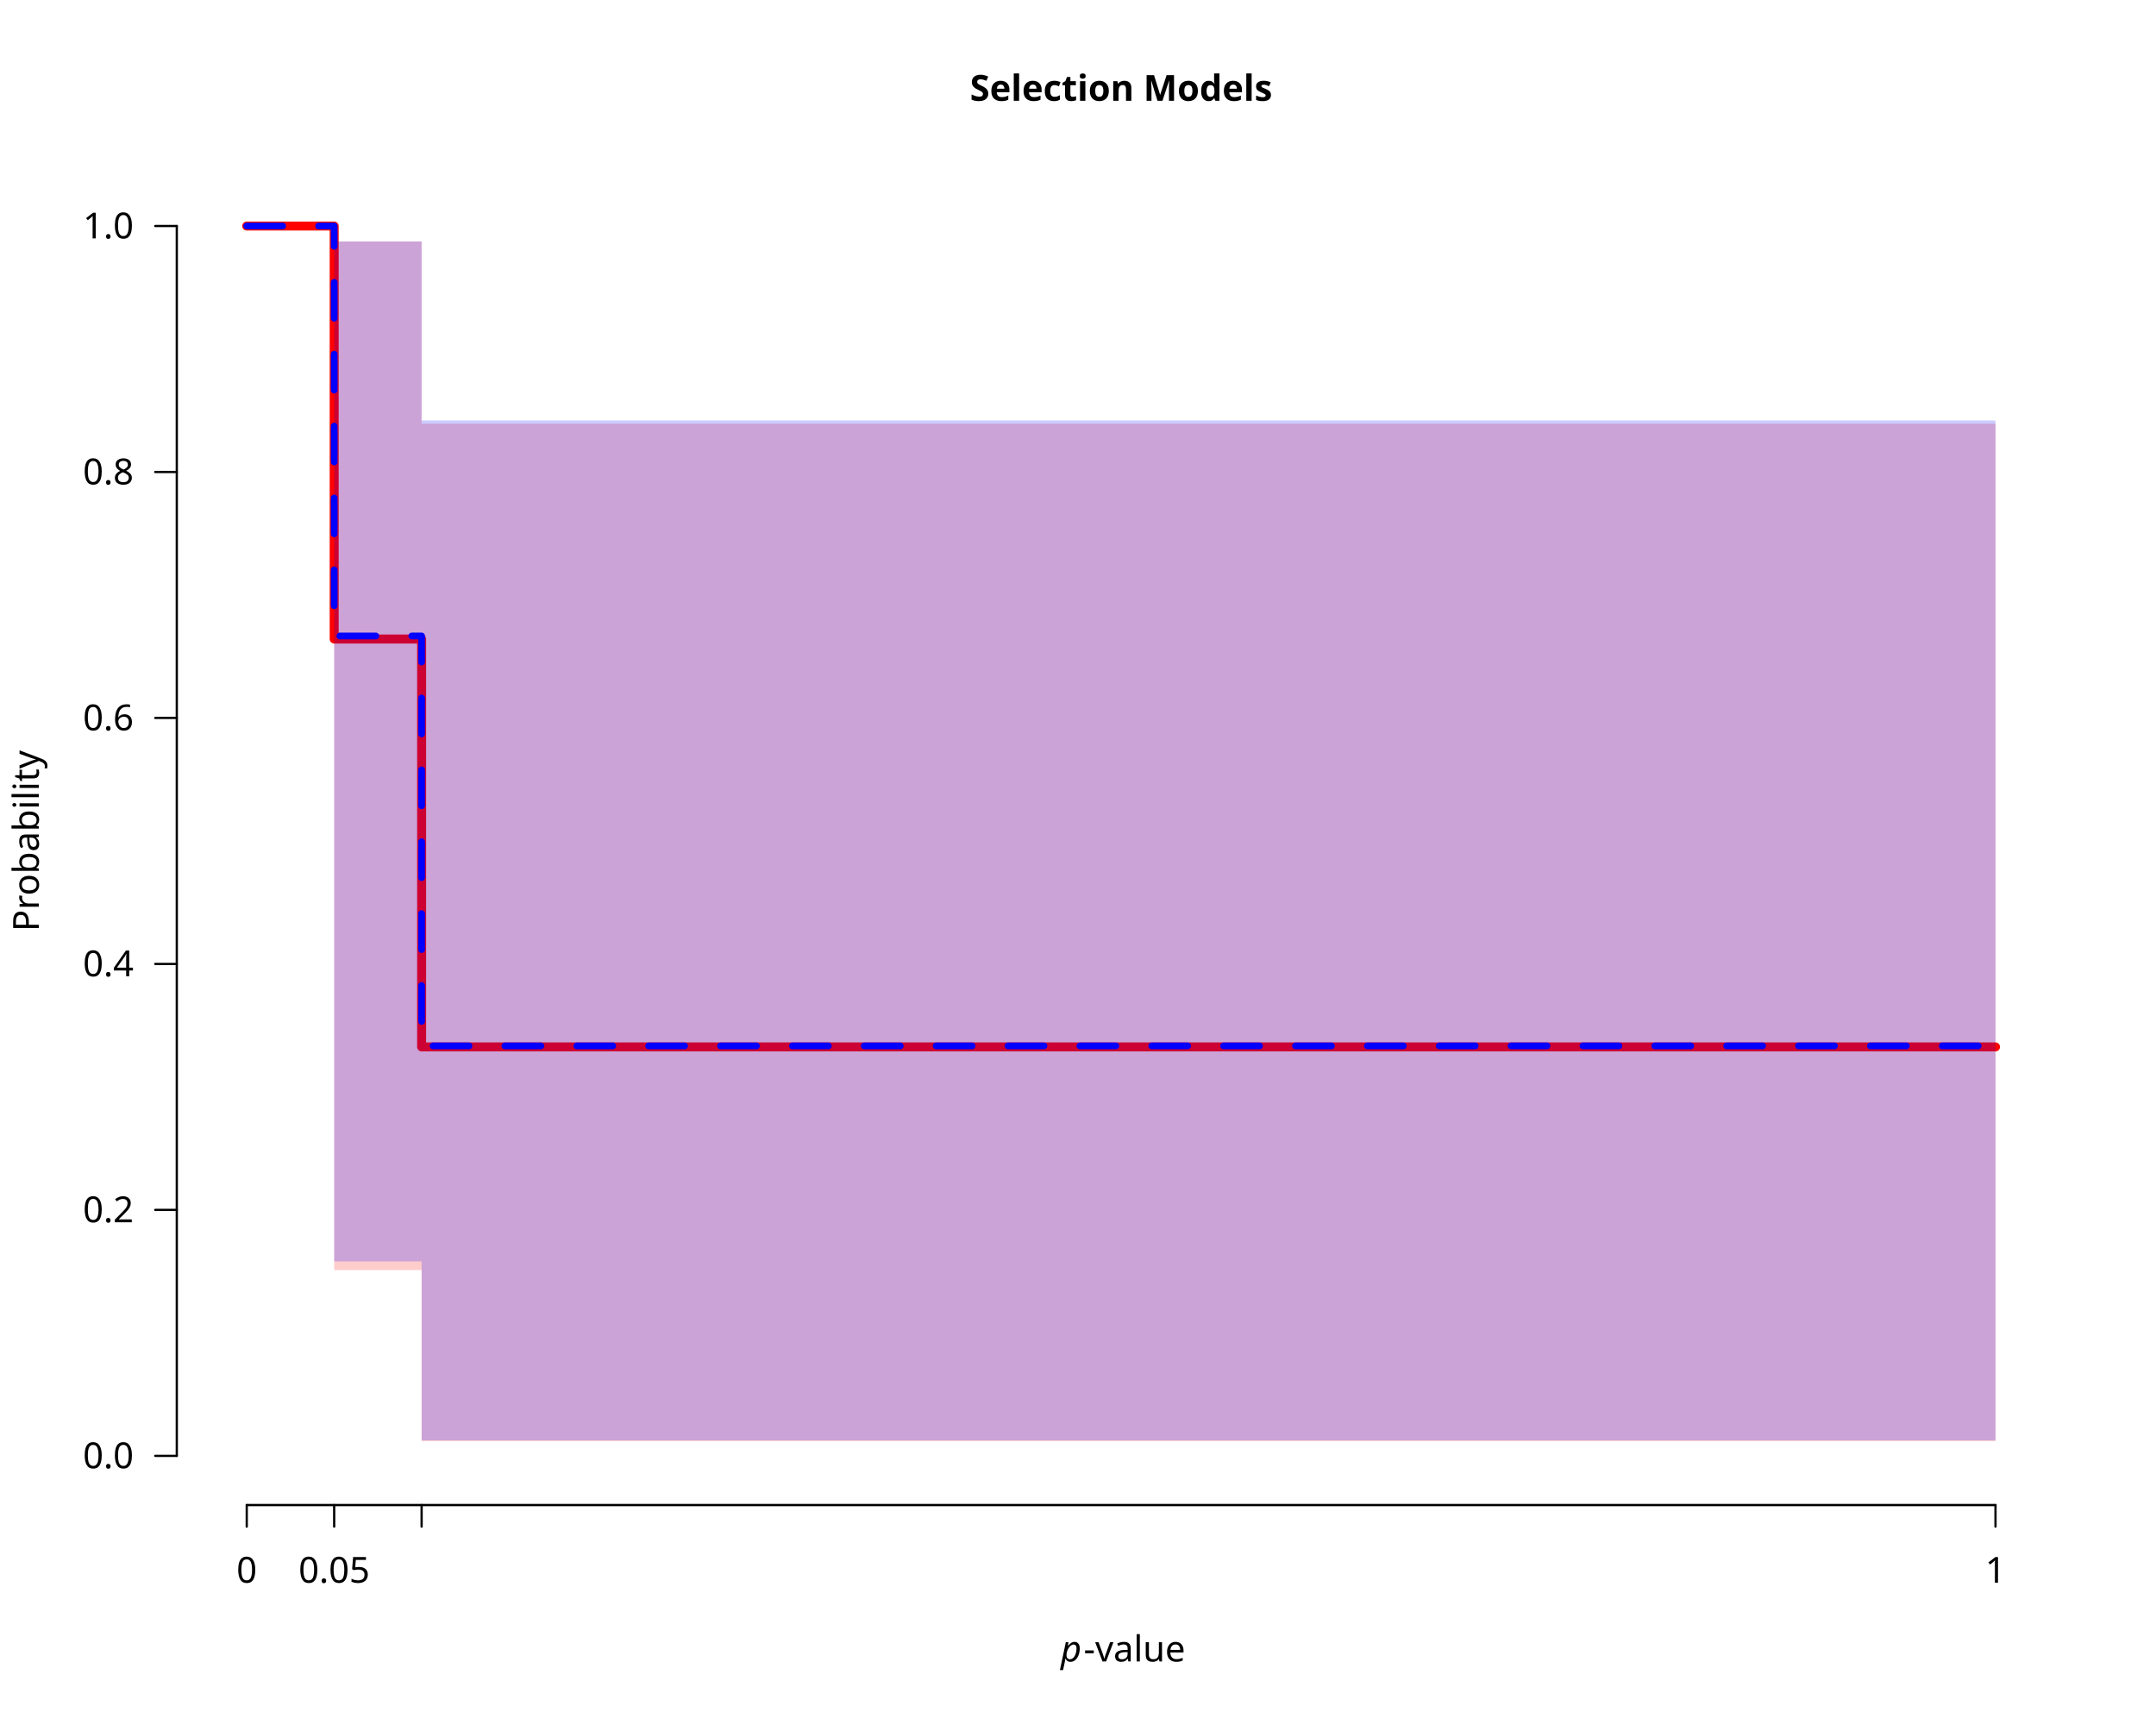
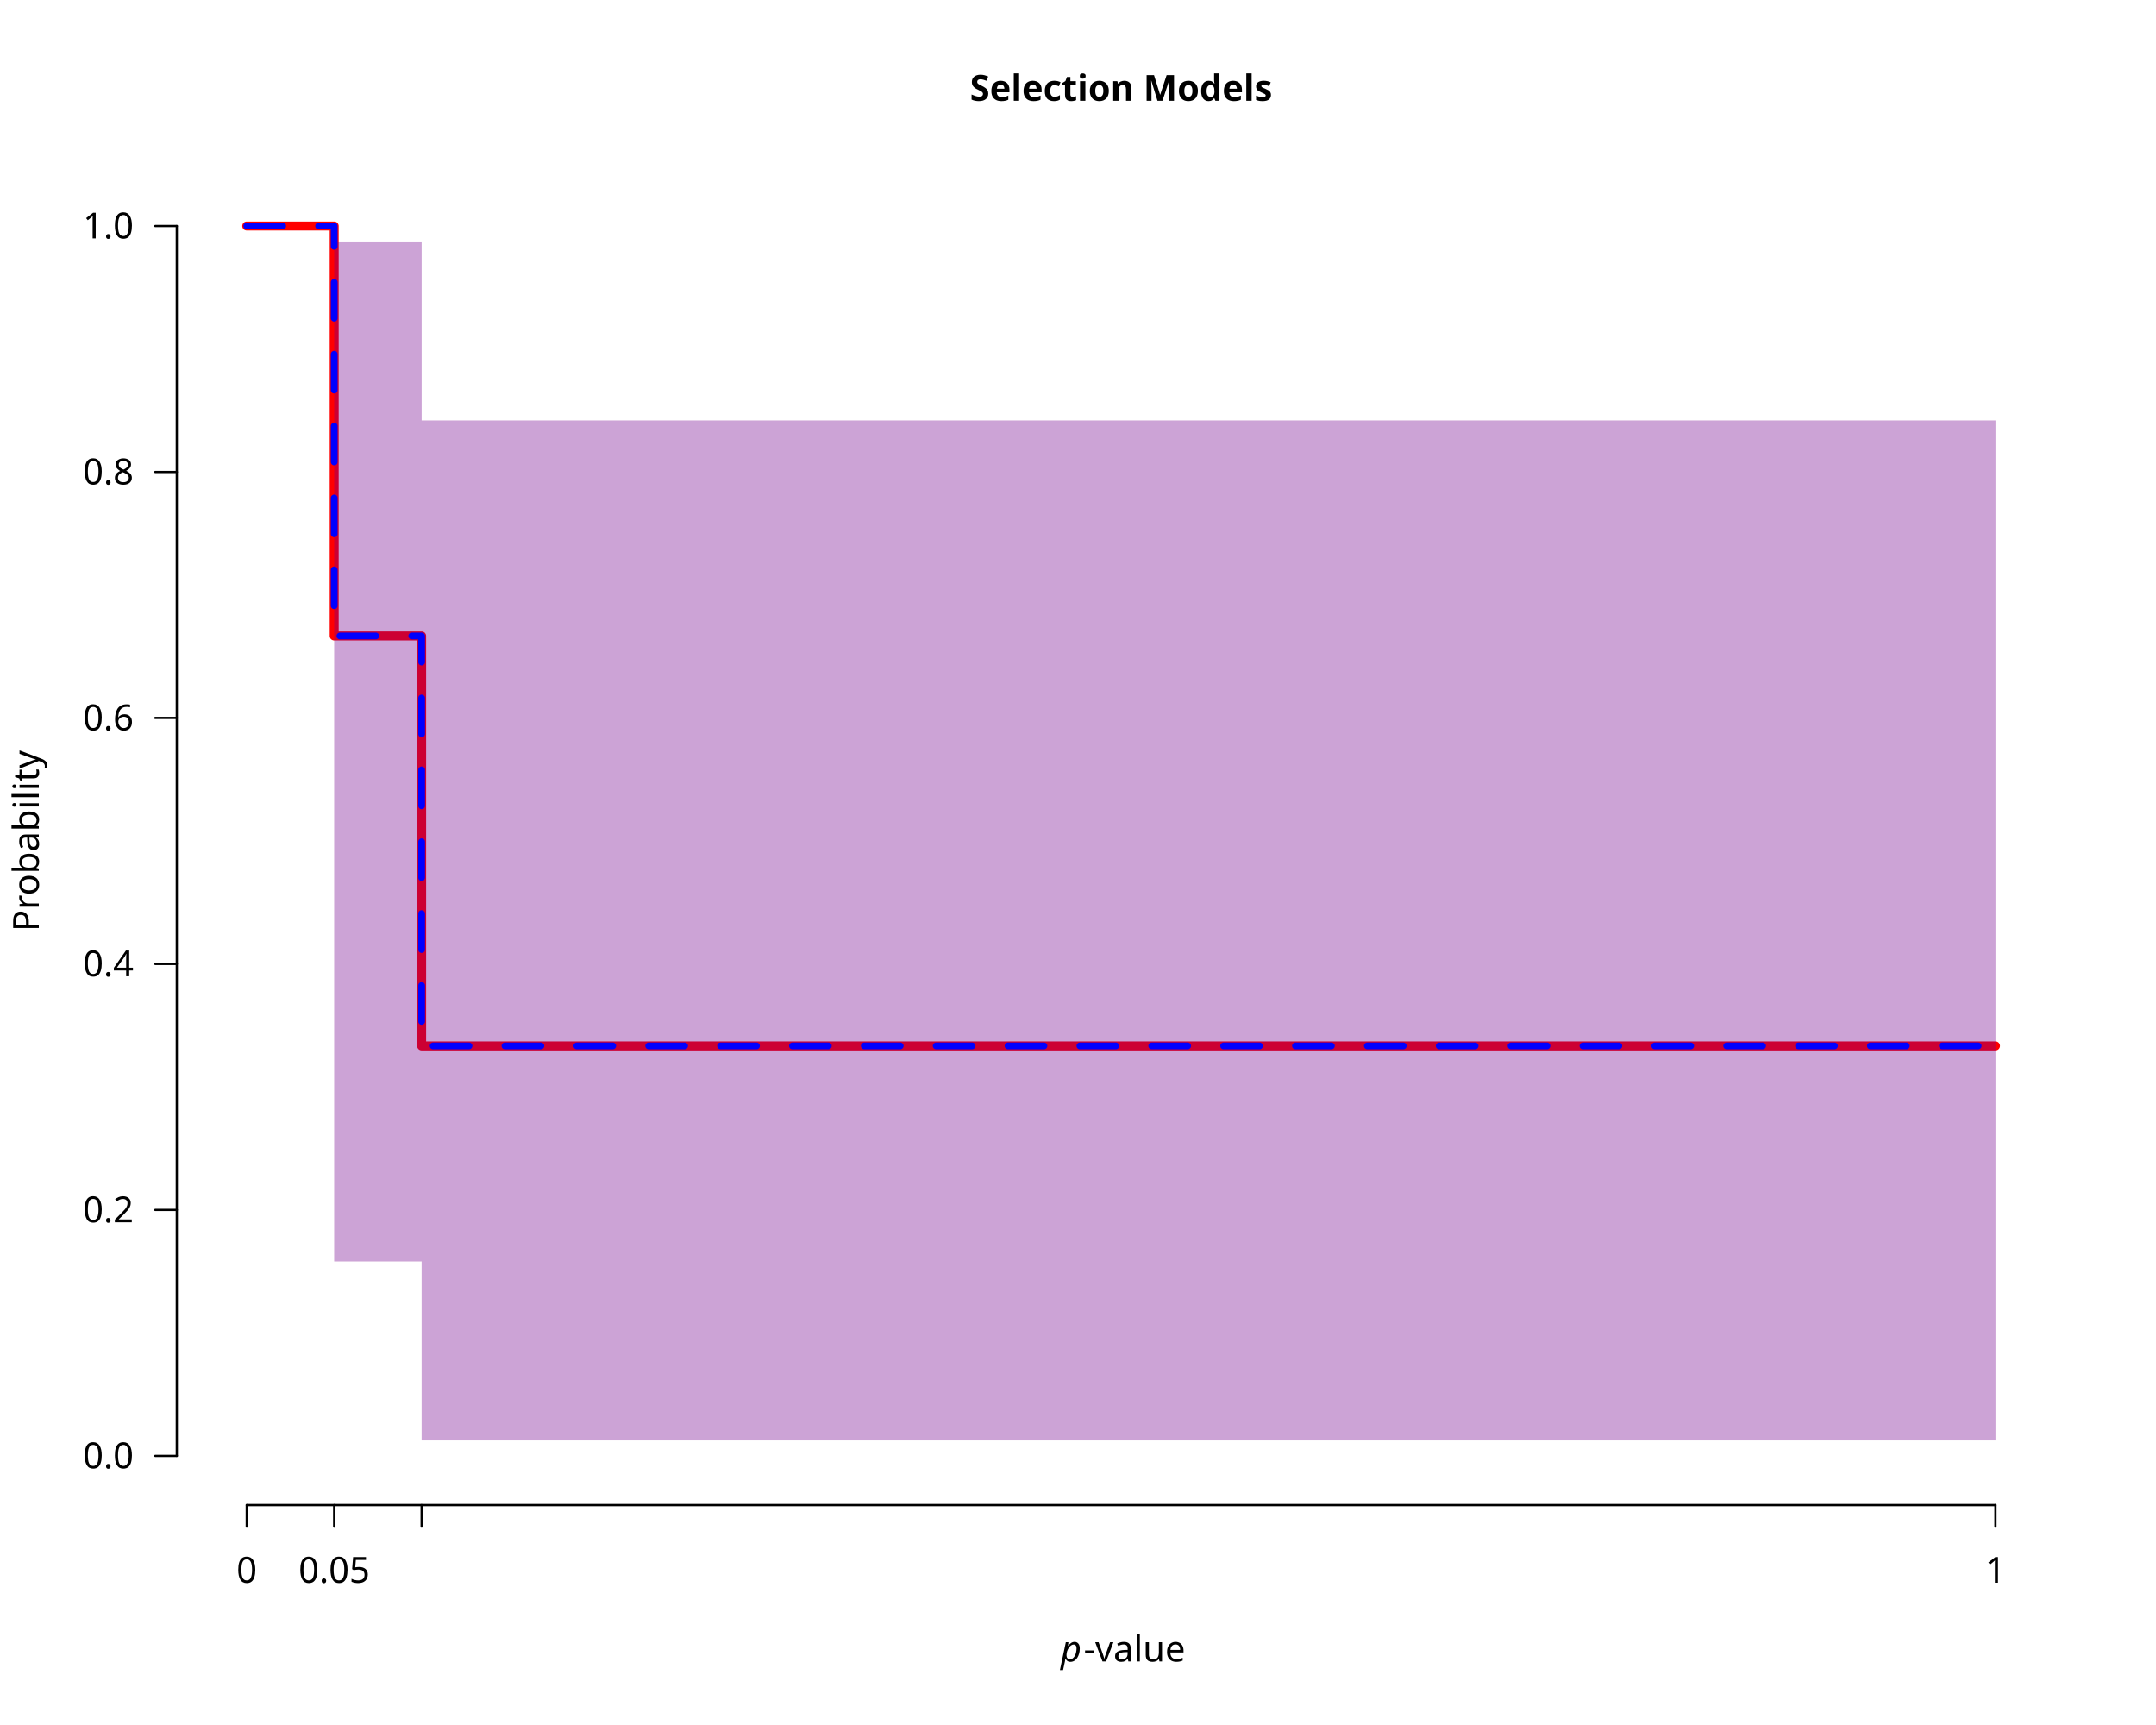
<svg xmlns="http://www.w3.org/2000/svg" class="svglite" data-engine-version="2.0" width="720.00pt" height="576.00pt" viewBox="0 0 720.00 576.00">
  <defs>
    <style type="text/css">
    .svglite line, .svglite polyline, .svglite polygon, .svglite path, .svglite rect, .svglite circle {
      fill: none;
      stroke: #000000;
      stroke-linecap: round;
      stroke-linejoin: round;
      stroke-miterlimit: 10.00;
    }
  </style>
  </defs>
  <rect width="100%" height="100%" style="stroke: none; fill: #FFFFFF;" />
  <defs>
    <clipPath id="cpMC4wMHw3MjAuMDB8MC4wMHw1NzYuMDA=">
      <rect x="0.00" y="0.00" width="720.00" height="576.00" />
    </clipPath>
  </defs>
  <g clip-path="url(#cpMC4wMHw3MjAuMDB8MC4wMHw1NzYuMDA=)">
    <text x="374.40" y="33.65" text-anchor="middle" style="font-size: 12.00px; font-weight: bold; font-family: sans;" textLength="91.40px" lengthAdjust="spacingAndGlyphs">Selection Models</text>
    <text x="354.23" y="554.79" style="font-size: 12.00px; font-style: italic; font-family: sans;" textLength="6.67px" lengthAdjust="spacingAndGlyphs">p</text>
    <text x="361.88" y="554.79" style="font-size: 12.00px; font-family: sans;" textLength="32.69px" lengthAdjust="spacingAndGlyphs">-value</text>
    <text transform="translate(12.96,280.80) rotate(-90)" text-anchor="middle" style="font-size: 12.00px; font-family: sans;" textLength="56.03px" lengthAdjust="spacingAndGlyphs">Probability</text>
    <line x1="82.40" y1="502.56" x2="666.40" y2="502.56" style="stroke-width: 0.75;" />
    <line x1="82.40" y1="502.56" x2="82.40" y2="509.76" style="stroke-width: 0.75;" />
    <line x1="111.60" y1="502.56" x2="111.60" y2="509.76" style="stroke-width: 0.75;" />
    <line x1="140.80" y1="502.56" x2="140.80" y2="509.76" style="stroke-width: 0.75;" />
    <line x1="666.40" y1="502.56" x2="666.40" y2="509.76" style="stroke-width: 0.75;" />
    <text x="82.40" y="528.48" text-anchor="middle" style="font-size: 12.00px; font-family: sans;" textLength="6.67px" lengthAdjust="spacingAndGlyphs">0</text>
    <text x="111.60" y="528.48" text-anchor="middle" style="font-size: 12.00px; font-family: sans;" textLength="23.36px" lengthAdjust="spacingAndGlyphs">0.05</text>
    <text x="666.40" y="528.48" text-anchor="middle" style="font-size: 12.00px; font-family: sans;" textLength="6.67px" lengthAdjust="spacingAndGlyphs">1</text>
    <line x1="59.04" y1="486.13" x2="59.04" y2="75.47" style="stroke-width: 0.75;" />
    <line x1="59.04" y1="486.13" x2="51.84" y2="486.13" style="stroke-width: 0.75;" />
    <line x1="59.04" y1="404.00" x2="51.84" y2="404.00" style="stroke-width: 0.75;" />
    <line x1="59.04" y1="321.87" x2="51.84" y2="321.87" style="stroke-width: 0.75;" />
    <line x1="59.04" y1="239.73" x2="51.84" y2="239.73" style="stroke-width: 0.75;" />
    <line x1="59.04" y1="157.60" x2="51.84" y2="157.60" style="stroke-width: 0.75;" />
    <line x1="59.04" y1="75.47" x2="51.84" y2="75.47" style="stroke-width: 0.75;" />
    <text x="44.64" y="490.26" text-anchor="end" style="font-size: 12.00px; font-family: sans;" textLength="16.68px" lengthAdjust="spacingAndGlyphs">0.0</text>
    <text x="44.64" y="408.13" text-anchor="end" style="font-size: 12.00px; font-family: sans;" textLength="16.68px" lengthAdjust="spacingAndGlyphs">0.2</text>
    <text x="44.64" y="326.00" text-anchor="end" style="font-size: 12.00px; font-family: sans;" textLength="16.68px" lengthAdjust="spacingAndGlyphs">0.4</text>
    <text x="44.64" y="243.86" text-anchor="end" style="font-size: 12.00px; font-family: sans;" textLength="16.68px" lengthAdjust="spacingAndGlyphs">0.6</text>
    <text x="44.64" y="161.73" text-anchor="end" style="font-size: 12.00px; font-family: sans;" textLength="16.68px" lengthAdjust="spacingAndGlyphs">0.8</text>
    <text x="44.64" y="79.60" text-anchor="end" style="font-size: 12.00px; font-family: sans;" textLength="16.68px" lengthAdjust="spacingAndGlyphs">1.0</text>
  </g>
  <defs>
    <clipPath id="cpNTkuMDR8Njg5Ljc2fDU5LjA0fDUwMi41Ng==">
      <rect x="59.04" y="59.04" width="630.72" height="443.52" />
    </clipPath>
  </defs>
  <g clip-path="url(#cpNTkuMDR8Njg5Ljc2fDU5LjA0fDUwMi41Ng==)">
-     <polygon points="82.40,75.47 111.60,75.47 111.60,424.09 140.80,424.09 140.80,481.20 666.40,481.20 666.40,141.49 140.80,141.49 140.80,80.64 111.60,80.64 111.60,75.47 82.40,75.47 " style="stroke-width: 0.75; stroke: none; fill: #FF0000; fill-opacity: 0.20;" />
-     <polyline points="82.40,75.47 111.60,75.47 111.60,213.38 140.80,213.38 140.80,349.57 666.40,349.57 " style="stroke-width: 3.00; stroke: #FF0000;" />
+     <polygon points="82.40,75.47 111.60,75.47 111.60,421.20 140.80,421.20 140.80,480.97 666.40,480.97 666.40,140.40 140.80,140.40 140.80,80.63 111.60,80.63 111.60,75.47 82.40,75.47 " style="stroke-width: 0.75; stroke: none; fill: #FF0000; fill-opacity: 0.20;" />
+     <polyline points="82.40,75.47 111.60,75.47 111.60,212.35 140.80,212.35 140.80,349.24 666.40,349.24 " style="stroke-width: 3.00; stroke: #FF0000;" />
    <polygon points="82.40,75.47 111.60,75.47 111.60,421.20 140.80,421.20 140.80,480.97 666.40,480.97 666.40,140.40 140.80,140.40 140.80,80.63 111.60,80.63 111.60,75.47 82.40,75.47 " style="stroke-width: 0.75; stroke: none; fill: #0000FF; fill-opacity: 0.20;" />
    <polyline points="82.40,75.47 111.60,75.47 111.60,212.36 140.80,212.36 140.80,349.24 666.40,349.24 " style="stroke-width: 2.25; stroke: #0000FF; stroke-dasharray: 12.00,12.00;" />
  </g>
</svg>
